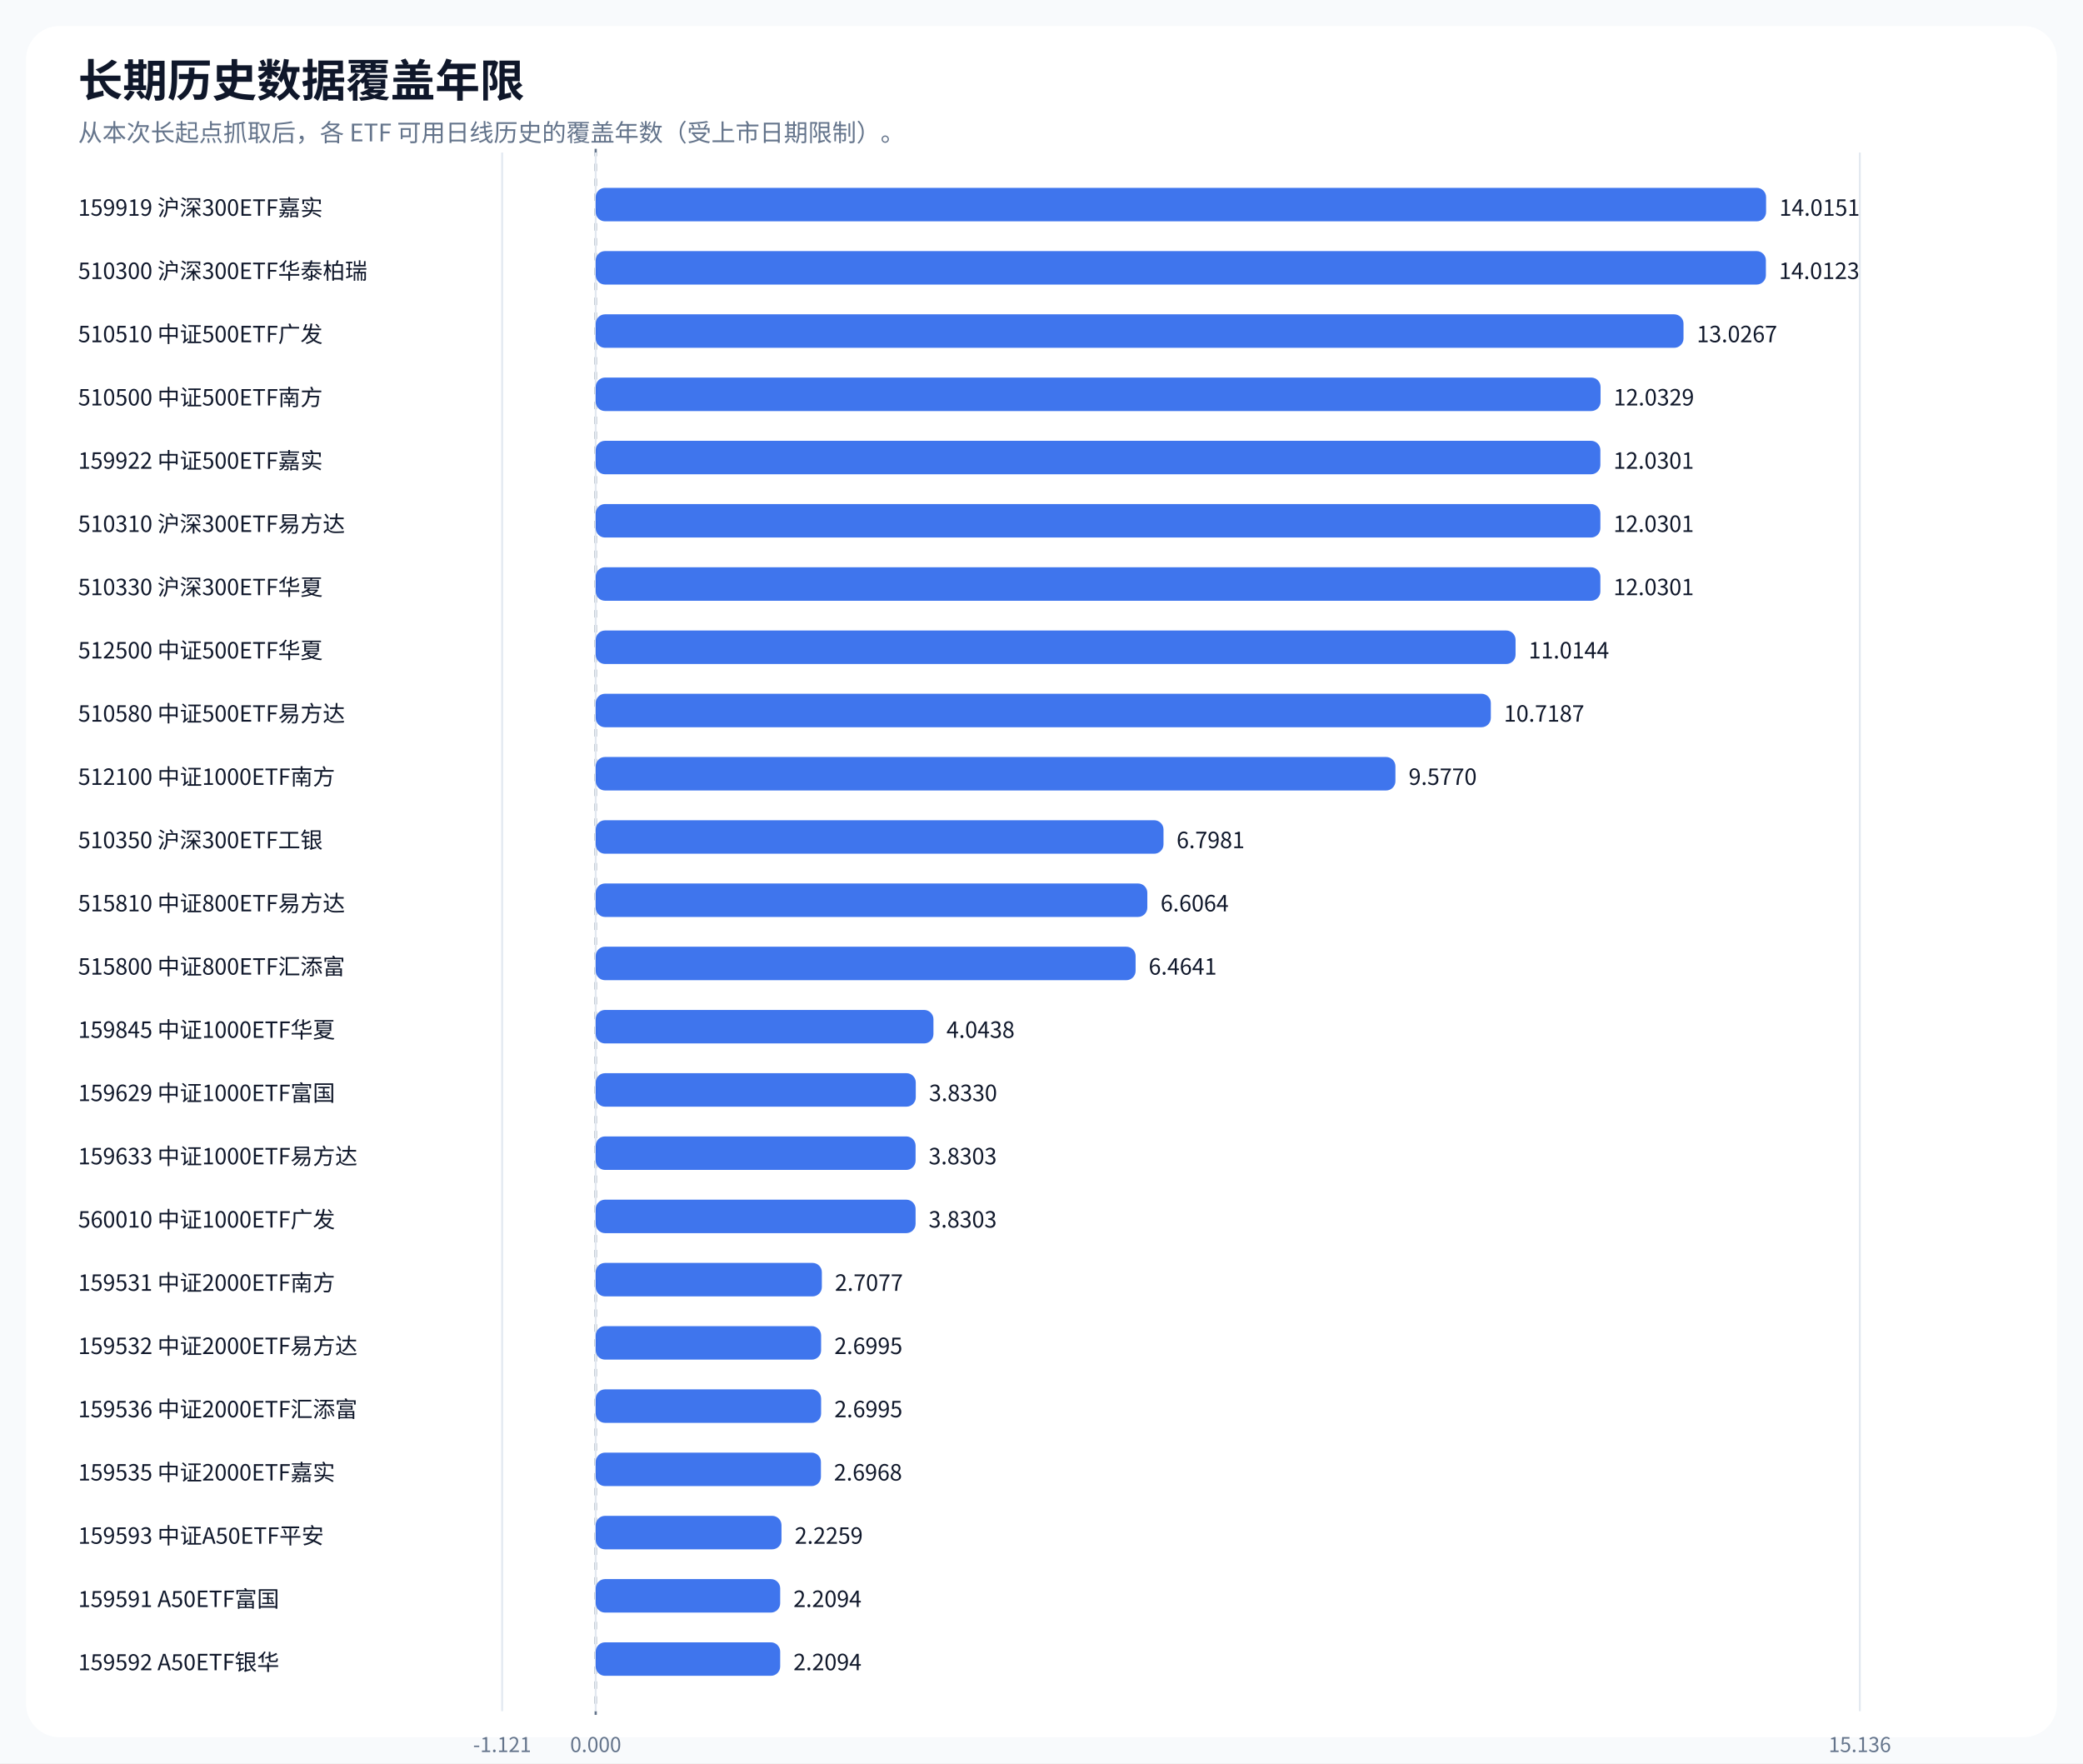
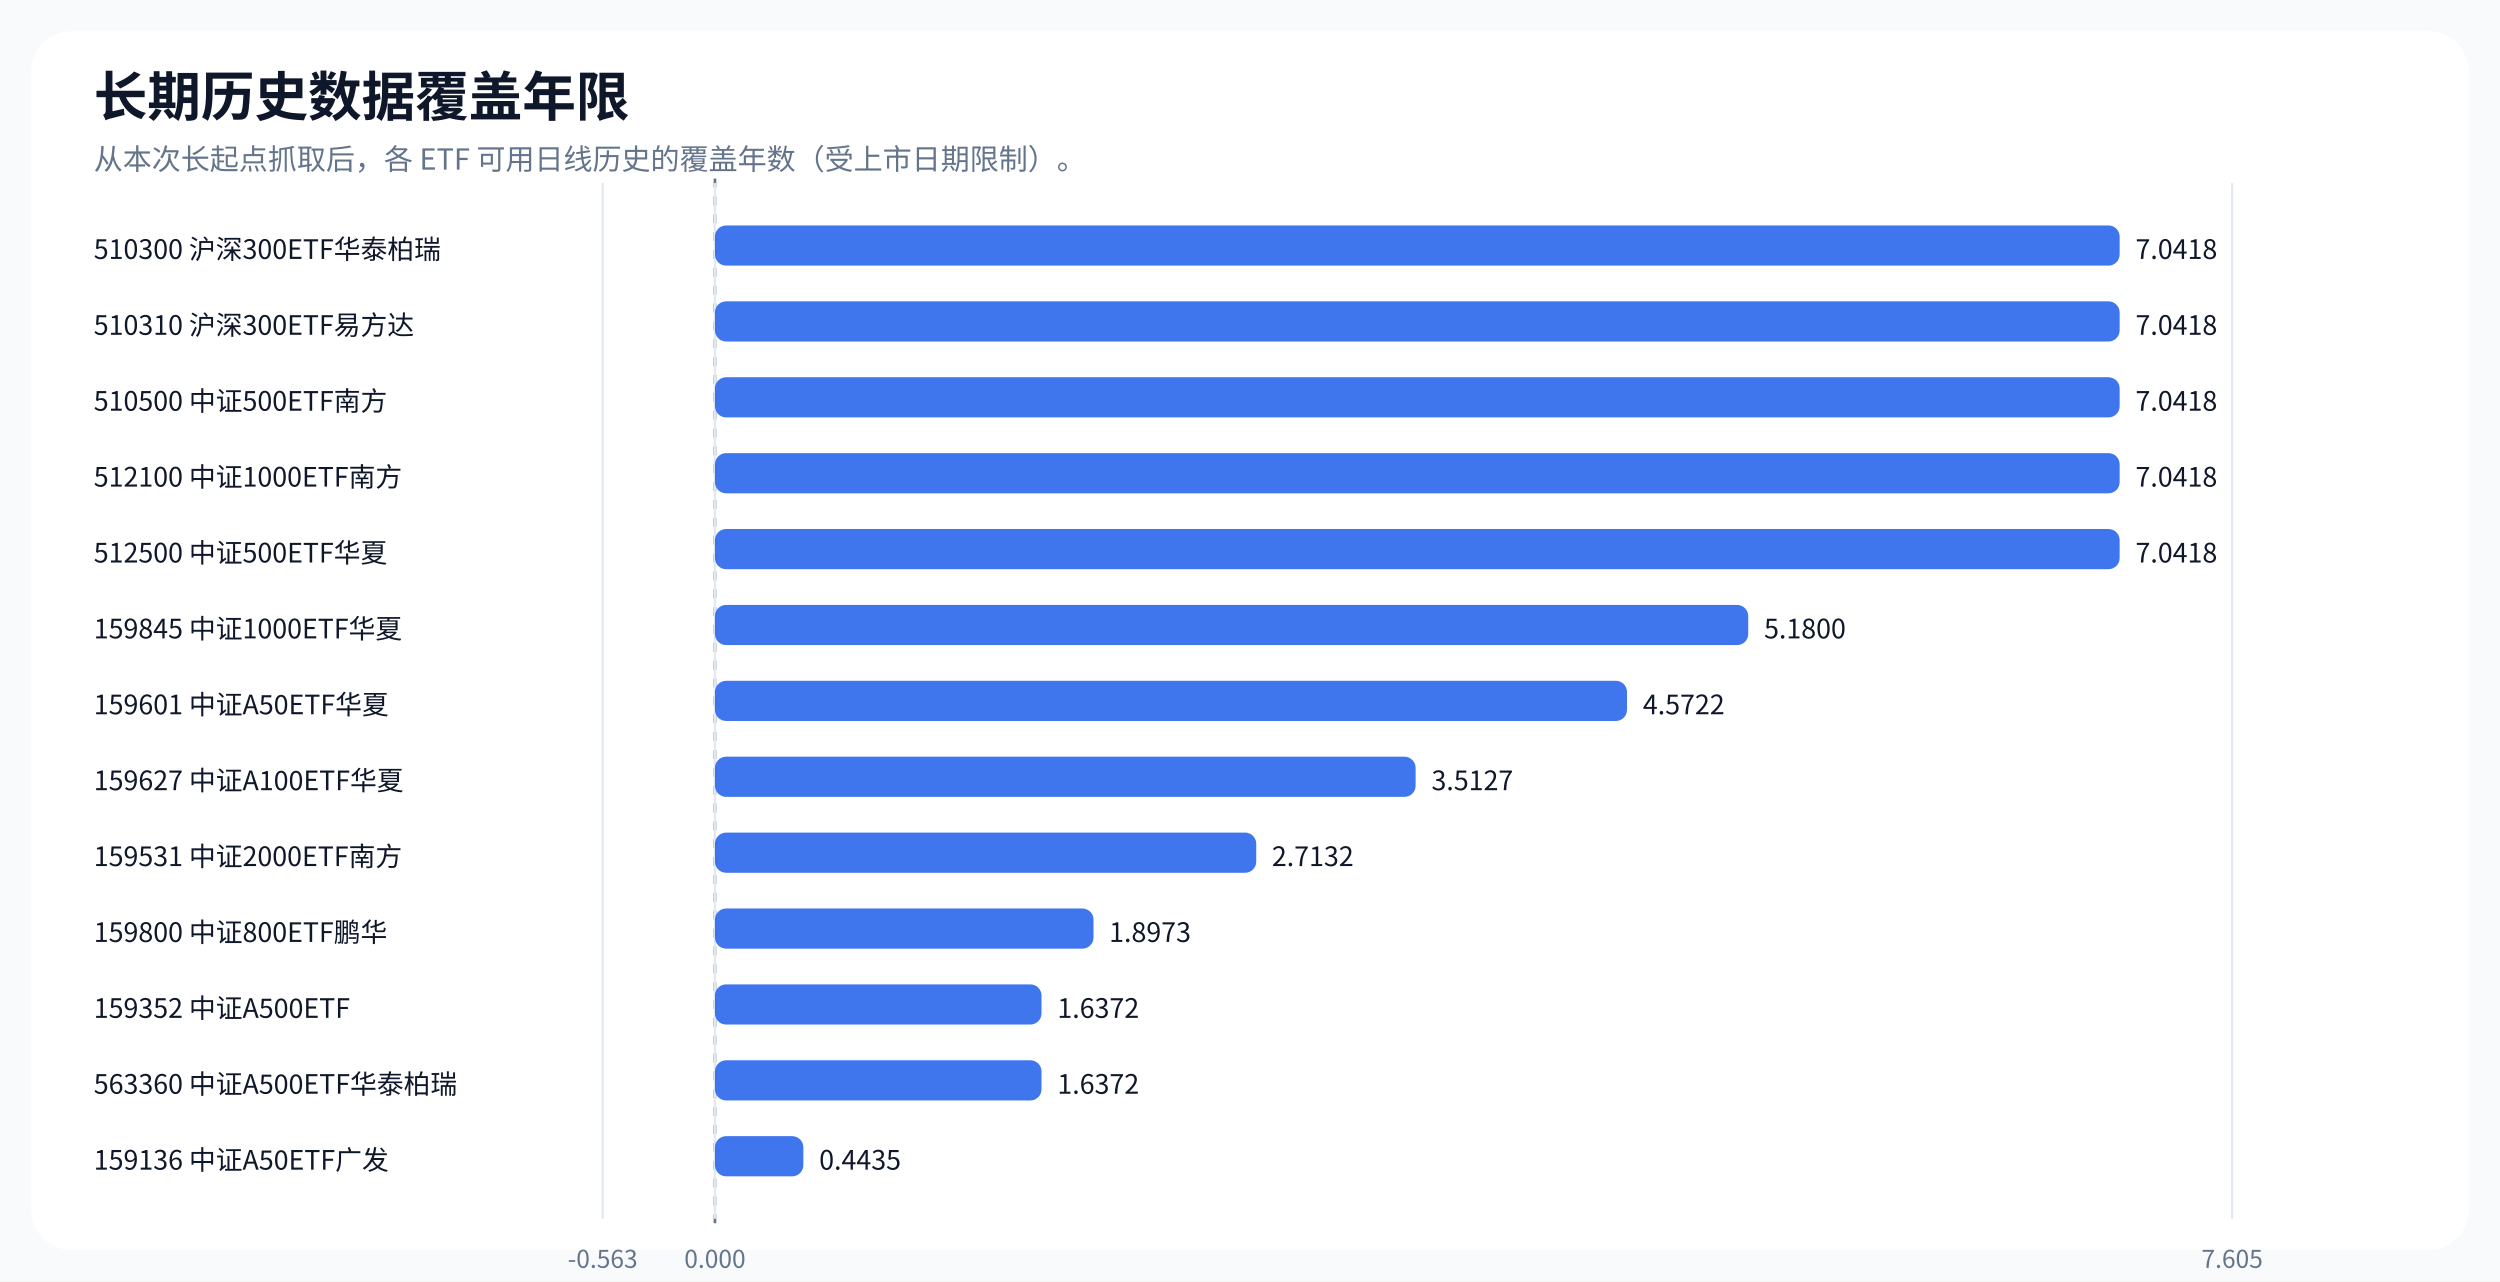
- <svg xmlns="http://www.w3.org/2000/svg" width="1120" height="948" viewBox="0 0 1120 948" role="img">
+ <svg xmlns="http://www.w3.org/2000/svg" width="1120" height="574" viewBox="0 0 1120 574" role="img">
  <style>
  text { font-family: 'Noto Sans CJK SC','Microsoft YaHei','PingFang SC','WenQuanYi Micro Hei',Arial,sans-serif; fill: #0f172a; }
  .title { font-size: 24px; font-weight: 800; }
  .subtitle { font-size: 13px; fill: #64748b; }
  .label { font-size: 12px; fill: #0f172a; }
  .muted { font-size: 11px; fill: #64748b; }
  .axis { stroke: #e2e8f0; stroke-width: 1; }
</style>
  <rect width="100%" height="100%" fill="#f8fafc" />
-   <rect x="14" y="14" width="1092" height="920" rx="18" fill="#ffffff" />
+   <rect x="14" y="14" width="1092" height="546" rx="18" fill="#ffffff" />
  <text x="42" y="52" class="title">长期历史数据覆盖年限</text>
  <text x="42" y="76" class="subtitle">从本次长起点抓取后，各 ETF 可用日线历史的覆盖年数（受上市日期限制）。</text>
-   <line x1="320.3" y1="80" x2="320.3" y2="922" stroke="#64748b" stroke-width="1.2" stroke-dasharray="4 4" />
-   <line x1="270.0" y1="82" x2="270.0" y2="920" class="axis" />
-   <text x="270.0" y="942" text-anchor="middle" class="muted">-1.121</text>
-   <line x1="320.3" y1="82" x2="320.3" y2="920" class="axis" />
-   <text x="320.3" y="942" text-anchor="middle" class="muted">0.000</text>
-   <line x1="1000.0" y1="82" x2="1000.0" y2="920" class="axis" />
-   <text x="1000.0" y="942" text-anchor="middle" class="muted">15.136</text>
-   <text x="42" y="116" class="label">159919 沪深300ETF嘉实</text>
+   <line x1="320.3" y1="80" x2="320.3" y2="548" stroke="#64748b" stroke-width="1.2" stroke-dasharray="4 4" />
+   <line x1="270.0" y1="82" x2="270.0" y2="546" class="axis" />
+   <text x="270.0" y="568" text-anchor="middle" class="muted">-0.563</text>
+   <line x1="320.3" y1="82" x2="320.3" y2="546" class="axis" />
+   <text x="320.3" y="568" text-anchor="middle" class="muted">0.000</text>
+   <line x1="1000.0" y1="82" x2="1000.0" y2="546" class="axis" />
+   <text x="1000.0" y="568" text-anchor="middle" class="muted">7.605</text>
+   <text x="42" y="116" class="label">510300 沪深300ETF华泰柏瑞</text>
  <rect x="320.3" y="101" width="629.3" height="18" rx="5" fill="#2563eb" opacity="0.88" />
-   <text x="956.7" y="116" text-anchor="start" class="label">14.0151</text>
-   <text x="42" y="150" class="label">510300 沪深300ETF华泰柏瑞</text>
-   <rect x="320.3" y="135" width="629.2" height="18" rx="5" fill="#2563eb" opacity="0.88" />
-   <text x="956.5" y="150" text-anchor="start" class="label">14.0123</text>
-   <text x="42" y="184" class="label">510510 中证500ETF广发</text>
-   <rect x="320.3" y="169" width="584.9" height="18" rx="5" fill="#2563eb" opacity="0.88" />
-   <text x="912.3" y="184" text-anchor="start" class="label">13.0267</text>
-   <text x="42" y="218" class="label">510500 中证500ETF南方</text>
-   <rect x="320.3" y="203" width="540.3" height="18" rx="5" fill="#2563eb" opacity="0.88" />
-   <text x="867.6" y="218" text-anchor="start" class="label">12.0329</text>
-   <text x="42" y="252" class="label">159922 中证500ETF嘉实</text>
-   <rect x="320.3" y="237" width="540.2" height="18" rx="5" fill="#2563eb" opacity="0.88" />
-   <text x="867.5" y="252" text-anchor="start" class="label">12.0301</text>
-   <text x="42" y="286" class="label">510310 沪深300ETF易方达</text>
-   <rect x="320.3" y="271" width="540.2" height="18" rx="5" fill="#2563eb" opacity="0.88" />
-   <text x="867.5" y="286" text-anchor="start" class="label">12.0301</text>
-   <text x="42" y="320" class="label">510330 沪深300ETF华夏</text>
-   <rect x="320.3" y="305" width="540.2" height="18" rx="5" fill="#2563eb" opacity="0.88" />
-   <text x="867.5" y="320" text-anchor="start" class="label">12.0301</text>
-   <text x="42" y="354" class="label">512500 中证500ETF华夏</text>
-   <rect x="320.3" y="339" width="494.6" height="18" rx="5" fill="#2563eb" opacity="0.88" />
-   <text x="821.9" y="354" text-anchor="start" class="label">11.0144</text>
-   <text x="42" y="388" class="label">510580 中证500ETF易方达</text>
-   <rect x="320.3" y="373" width="481.3" height="18" rx="5" fill="#2563eb" opacity="0.88" />
-   <text x="808.6" y="388" text-anchor="start" class="label">10.7187</text>
-   <text x="42" y="422" class="label">512100 中证1000ETF南方</text>
-   <rect x="320.3" y="407" width="430.0" height="18" rx="5" fill="#2563eb" opacity="0.88" />
-   <text x="757.4" y="422" text-anchor="start" class="label">9.5770</text>
-   <text x="42" y="456" class="label">510350 沪深300ETF工银</text>
-   <rect x="320.3" y="441" width="305.3" height="18" rx="5" fill="#2563eb" opacity="0.88" />
-   <text x="632.6" y="456" text-anchor="start" class="label">6.7981</text>
-   <text x="42" y="490" class="label">515810 中证800ETF易方达</text>
-   <rect x="320.3" y="475" width="296.6" height="18" rx="5" fill="#2563eb" opacity="0.88" />
-   <text x="624.0" y="490" text-anchor="start" class="label">6.6064</text>
-   <text x="42" y="524" class="label">515800 中证800ETF汇添富</text>
-   <rect x="320.3" y="509" width="290.3" height="18" rx="5" fill="#2563eb" opacity="0.88" />
-   <text x="617.6" y="524" text-anchor="start" class="label">6.4641</text>
-   <text x="42" y="558" class="label">159845 中证1000ETF华夏</text>
-   <rect x="320.3" y="543" width="181.6" height="18" rx="5" fill="#2563eb" opacity="0.88" />
-   <text x="508.9" y="558" text-anchor="start" class="label">4.0438</text>
-   <text x="42" y="592" class="label">159629 中证1000ETF富国</text>
-   <rect x="320.3" y="577" width="172.1" height="18" rx="5" fill="#2563eb" opacity="0.88" />
-   <text x="499.5" y="592" text-anchor="start" class="label">3.8330</text>
-   <text x="42" y="626" class="label">159633 中证1000ETF易方达</text>
-   <rect x="320.3" y="611" width="172.0" height="18" rx="5" fill="#2563eb" opacity="0.88" />
-   <text x="499.3" y="626" text-anchor="start" class="label">3.8303</text>
-   <text x="42" y="660" class="label">560010 中证1000ETF广发</text>
-   <rect x="320.3" y="645" width="172.0" height="18" rx="5" fill="#2563eb" opacity="0.88" />
-   <text x="499.3" y="660" text-anchor="start" class="label">3.8303</text>
-   <text x="42" y="694" class="label">159531 中证2000ETF南方</text>
-   <rect x="320.3" y="679" width="121.6" height="18" rx="5" fill="#2563eb" opacity="0.88" />
-   <text x="448.9" y="694" text-anchor="start" class="label">2.7077</text>
-   <text x="42" y="728" class="label">159532 中证2000ETF易方达</text>
-   <rect x="320.3" y="713" width="121.2" height="18" rx="5" fill="#2563eb" opacity="0.88" />
-   <text x="448.6" y="728" text-anchor="start" class="label">2.6995</text>
-   <text x="42" y="762" class="label">159536 中证2000ETF汇添富</text>
-   <rect x="320.3" y="747" width="121.2" height="18" rx="5" fill="#2563eb" opacity="0.88" />
-   <text x="448.6" y="762" text-anchor="start" class="label">2.6995</text>
-   <text x="42" y="796" class="label">159535 中证2000ETF嘉实</text>
-   <rect x="320.3" y="781" width="121.1" height="18" rx="5" fill="#2563eb" opacity="0.88" />
-   <text x="448.4" y="796" text-anchor="start" class="label">2.6968</text>
-   <text x="42" y="830" class="label">159593 中证A50ETF平安</text>
-   <rect x="320.3" y="815" width="99.9" height="18" rx="5" fill="#2563eb" opacity="0.88" />
-   <text x="427.3" y="830" text-anchor="start" class="label">2.2259</text>
-   <text x="42" y="864" class="label">159591 A50ETF富国</text>
-   <rect x="320.3" y="849" width="99.2" height="18" rx="5" fill="#2563eb" opacity="0.88" />
-   <text x="426.6" y="864" text-anchor="start" class="label">2.2094</text>
-   <text x="42" y="898" class="label">159592 A50ETF银华</text>
-   <rect x="320.3" y="883" width="99.2" height="18" rx="5" fill="#2563eb" opacity="0.88" />
-   <text x="426.6" y="898" text-anchor="start" class="label">2.2094</text>
+   <text x="956.7" y="116" text-anchor="start" class="label">7.0418</text>
+   <text x="42" y="150" class="label">510310 沪深300ETF易方达</text>
+   <rect x="320.3" y="135" width="629.3" height="18" rx="5" fill="#2563eb" opacity="0.88" />
+   <text x="956.7" y="150" text-anchor="start" class="label">7.0418</text>
+   <text x="42" y="184" class="label">510500 中证500ETF南方</text>
+   <rect x="320.3" y="169" width="629.3" height="18" rx="5" fill="#2563eb" opacity="0.88" />
+   <text x="956.7" y="184" text-anchor="start" class="label">7.0418</text>
+   <text x="42" y="218" class="label">512100 中证1000ETF南方</text>
+   <rect x="320.3" y="203" width="629.3" height="18" rx="5" fill="#2563eb" opacity="0.88" />
+   <text x="956.7" y="218" text-anchor="start" class="label">7.0418</text>
+   <text x="42" y="252" class="label">512500 中证500ETF华夏</text>
+   <rect x="320.3" y="237" width="629.3" height="18" rx="5" fill="#2563eb" opacity="0.88" />
+   <text x="956.7" y="252" text-anchor="start" class="label">7.0418</text>
+   <text x="42" y="286" class="label">159845 中证1000ETF华夏</text>
+   <rect x="320.3" y="271" width="462.9" height="18" rx="5" fill="#2563eb" opacity="0.88" />
+   <text x="790.3" y="286" text-anchor="start" class="label">5.1800</text>
+   <text x="42" y="320" class="label">159601 中证A50ETF华夏</text>
+   <rect x="320.3" y="305" width="408.6" height="18" rx="5" fill="#2563eb" opacity="0.88" />
+   <text x="736.0" y="320" text-anchor="start" class="label">4.5722</text>
+   <text x="42" y="354" class="label">159627 中证A100ETF华夏</text>
+   <rect x="320.3" y="339" width="313.9" height="18" rx="5" fill="#2563eb" opacity="0.88" />
+   <text x="641.3" y="354" text-anchor="start" class="label">3.5127</text>
+   <text x="42" y="388" class="label">159531 中证2000ETF南方</text>
+   <rect x="320.3" y="373" width="242.5" height="18" rx="5" fill="#2563eb" opacity="0.88" />
+   <text x="569.8" y="388" text-anchor="start" class="label">2.7132</text>
+   <text x="42" y="422" class="label">159800 中证800ETF鹏华</text>
+   <rect x="320.3" y="407" width="169.6" height="18" rx="5" fill="#2563eb" opacity="0.88" />
+   <text x="496.9" y="422" text-anchor="start" class="label">1.8973</text>
+   <text x="42" y="456" class="label">159352 中证A500ETF</text>
+   <rect x="320.3" y="441" width="146.3" height="18" rx="5" fill="#2563eb" opacity="0.88" />
+   <text x="473.7" y="456" text-anchor="start" class="label">1.6372</text>
+   <text x="42" y="490" class="label">563360 中证A500ETF华泰柏瑞</text>
+   <rect x="320.3" y="475" width="146.3" height="18" rx="5" fill="#2563eb" opacity="0.88" />
+   <text x="473.7" y="490" text-anchor="start" class="label">1.6372</text>
+   <text x="42" y="524" class="label">159136 中证A50ETF广发</text>
+   <rect x="320.3" y="509" width="39.6" height="18" rx="5" fill="#2563eb" opacity="0.88" />
+   <text x="367.0" y="524" text-anchor="start" class="label">0.4435</text>
</svg>
